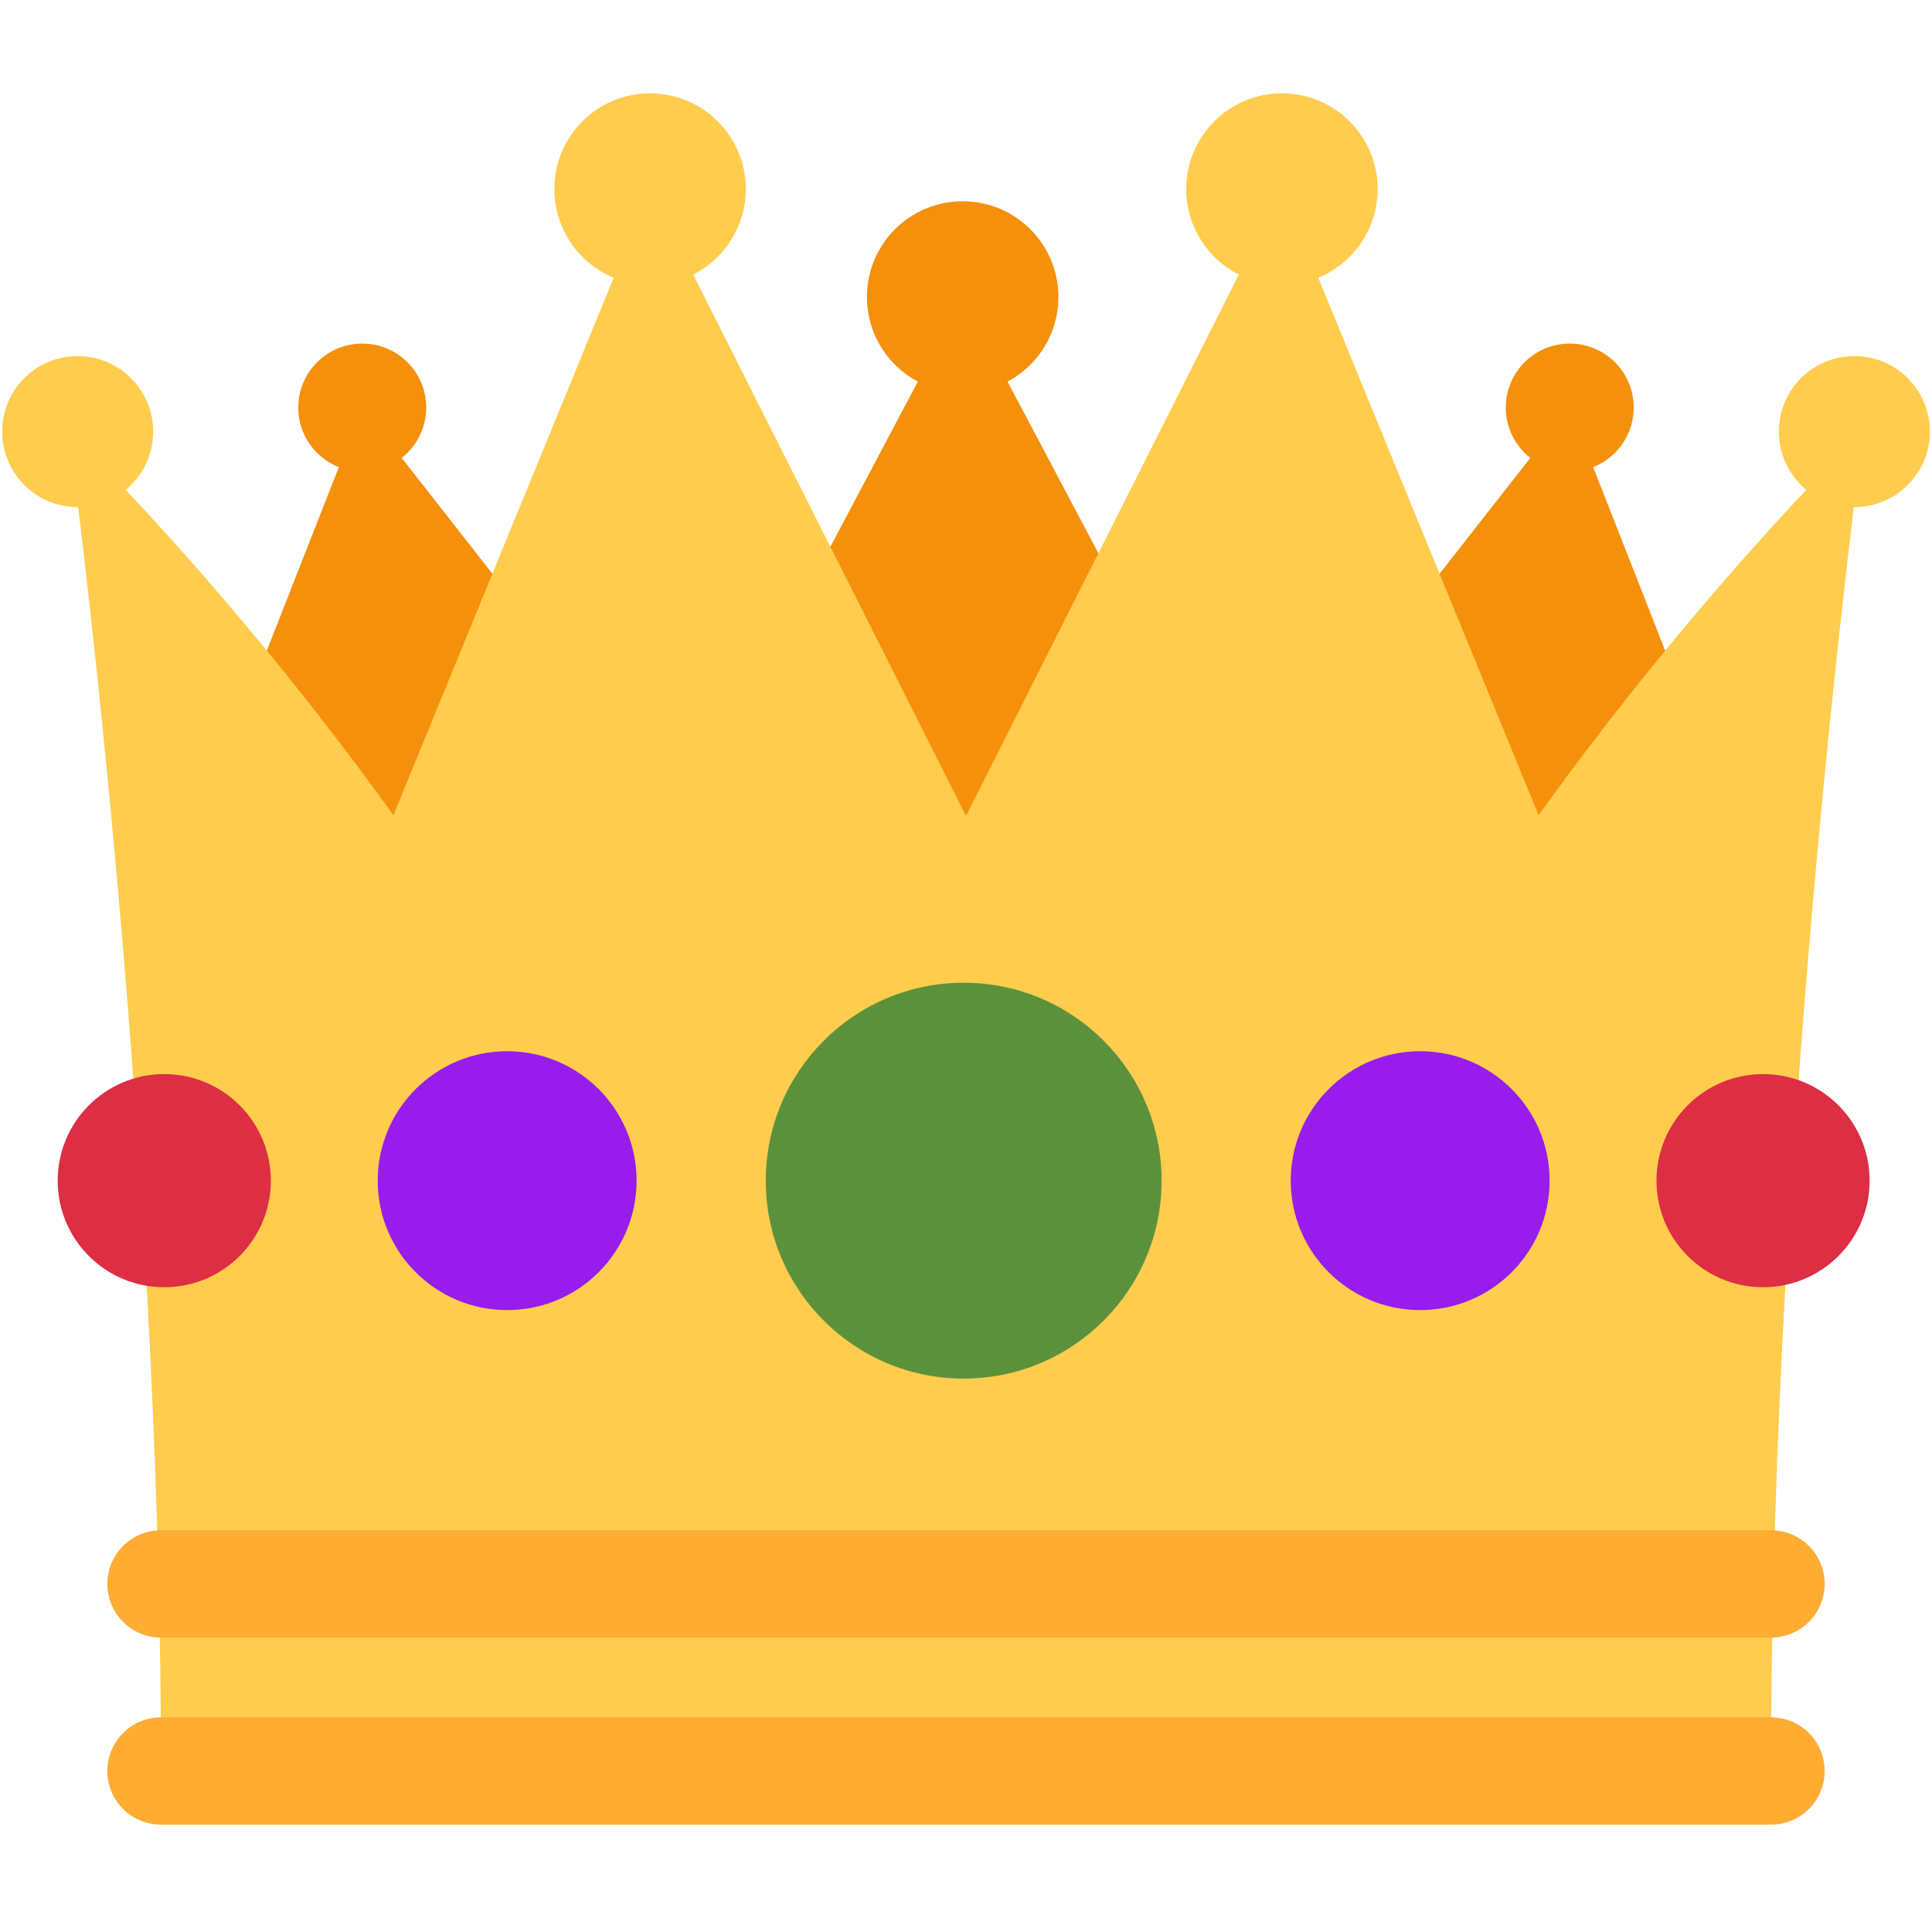
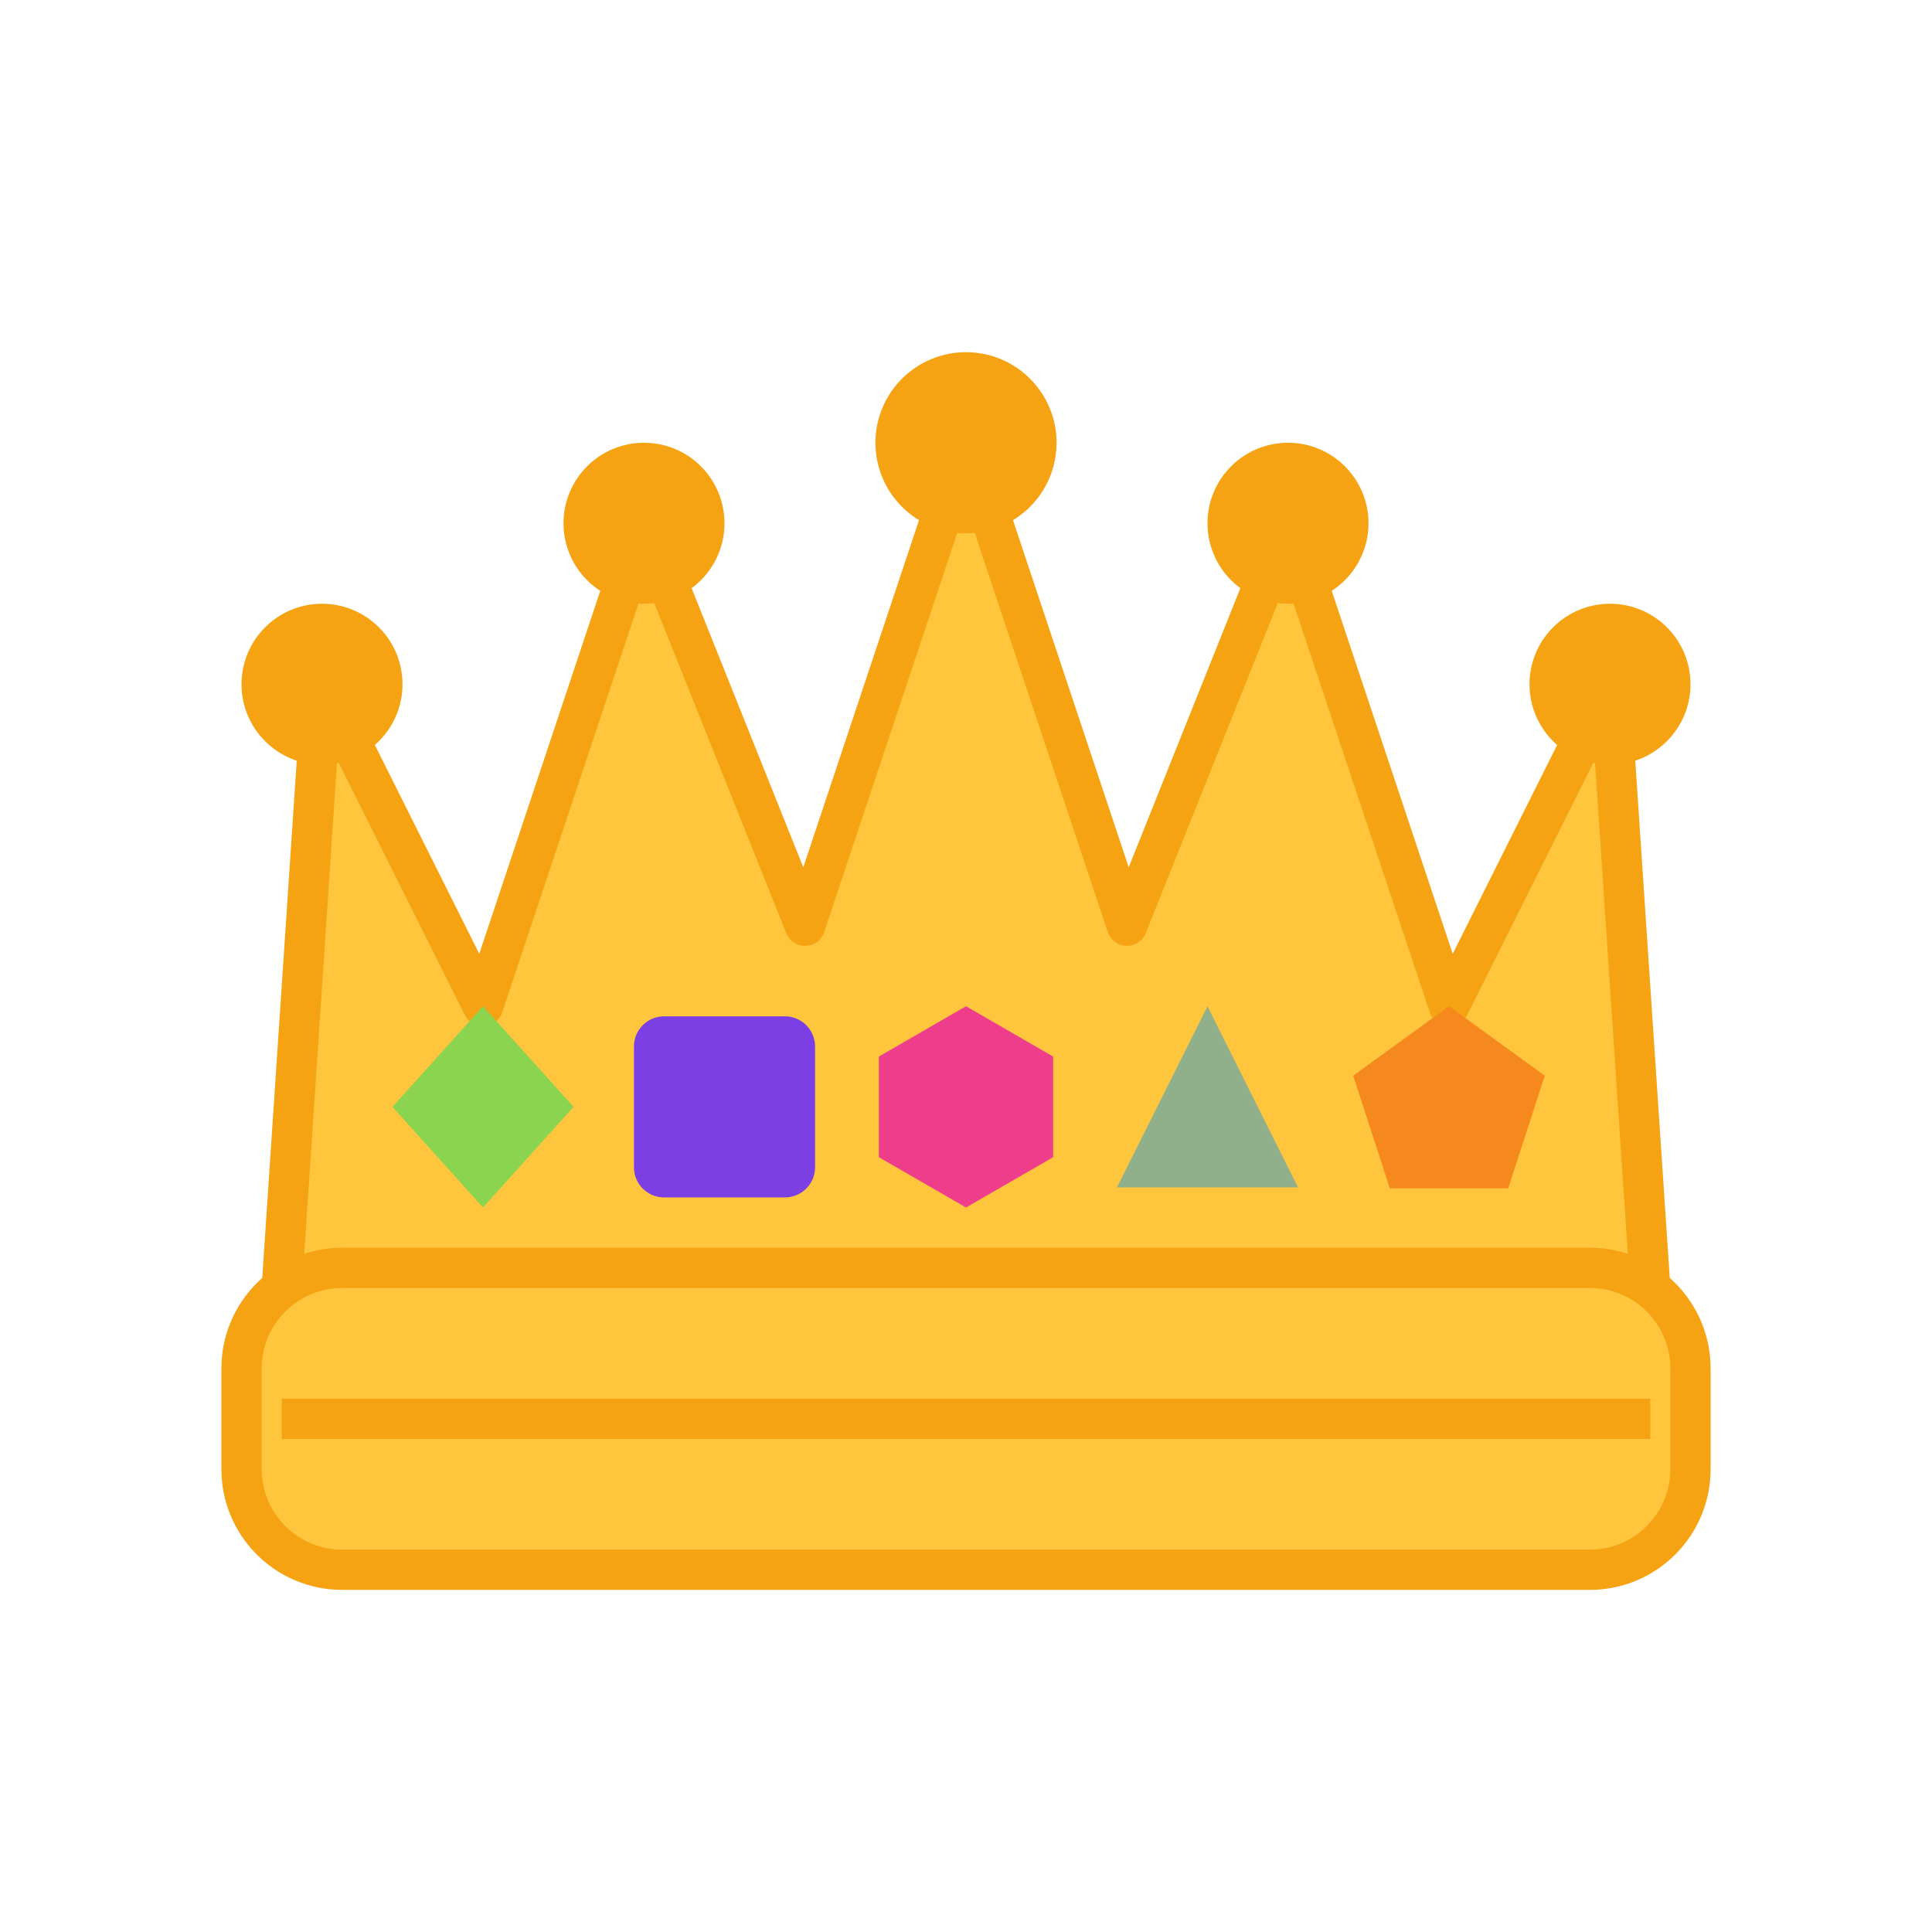
- <svg xmlns="http://www.w3.org/2000/svg" viewBox="0 0 36 36">
-   <path fill="#F4900C" d="M14.174 17.075 6.75 7.594l-3.722 9.481z" />
-   <path fill="#F4900C" d="m17.938 5.534-6.563 12.389H24.5z" />
-   <path fill="#F4900C" d="m21.826 17.075 7.424-9.481 3.722 9.481z" />
-   <path fill="#FFCC4D" d="M28.669 15.19 23.887 3.523l-5.88 11.668-.007.003-.007-.004-5.88-11.668L7.331 15.19C4.197 10.833 1.28 8.042 1.28 8.042S3 20.75 3 33h30c0-12.25 1.72-24.958 1.72-24.958s-2.917 2.791-6.051 7.148" />
-   <circle cx="17.957" cy="22" r="3.688" fill="#5C913B" />
-   <circle cx="26.463" cy="22" r="2.412" fill="#981CEB" />
-   <circle cx="32.852" cy="22" r="1.986" fill="#DD2E44" />
-   <circle cx="9.45" cy="22" r="2.412" fill="#981CEB" />
-   <circle cx="3.061" cy="22" r="1.986" fill="#DD2E44" />
-   <path fill="#FFAC33" d="M33 34H3a1 1 0 1 1 0-2h30a1 1 0 1 1 0 2m0-3.486H3a1 1 0 1 1 0-2h30a1 1 0 1 1 0 2" />
-   <circle cx="1.447" cy="8.042" r="1.407" fill="#FFCC4D" />
-   <circle cx="6.75" cy="7.594" r="1.192" fill="#F4900C" />
-   <circle cx="12.113" cy="3.523" r="1.784" fill="#FFCC4D" />
-   <circle cx="34.553" cy="8.042" r="1.407" fill="#FFCC4D" />
-   <circle cx="29.25" cy="7.594" r="1.192" fill="#F4900C" />
-   <circle cx="23.887" cy="3.523" r="1.784" fill="#FFCC4D" />
-   <circle cx="17.938" cy="5.534" r="1.784" fill="#F4900C" />
+ <svg xmlns="http://www.w3.org/2000/svg" viewBox="0 0 96 96" width="96" height="96" role="img" aria-label="Winner">
+   <path d="M14 64 L16 34 L24 50 L32 26 L40 46 L48 22 L56 46 L64 26 L72 50 L80 34 L82 64 Z" fill="#FFC53D" stroke="#F5A312" stroke-width="2" stroke-linejoin="round" />
+   <g fill="#F5A312">
+     <circle cx="16" cy="34" r="4" />
+     <circle cx="32" cy="26" r="4" />
+     <circle cx="48" cy="22" r="4.5" />
+     <circle cx="64" cy="26" r="4" />
+     <circle cx="80" cy="34" r="4" />
+   </g>
+   <rect x="12" y="63" width="72" height="15" rx="5" fill="#FFC53D" stroke="#F5A312" stroke-width="2" />
+   <line x1="14" y1="70.5" x2="82" y2="70.5" stroke="#F5A312" stroke-width="2" />
+   <path d="M24 50 L28.5 55 L24 60 L19.5 55 Z" fill="#8BD450" />
+   <rect x="31.5" y="50.5" width="9" height="9" rx="1.5" fill="#7B3FE4" />
+   <path d="M48 50 L52.33 52.5 L52.33 57.5 L48 60 L43.67 57.5 L43.67 52.5 Z" fill="#EE3D8B" />
+   <path d="M60 50 L64.5 59 L55.5 59 Z" fill="#8FB08A" />
+   <path d="M72 50 L76.76 53.45 L74.94 59.05 L69.06 59.05 L67.24 53.45 Z" fill="#F5891E" />
</svg>
